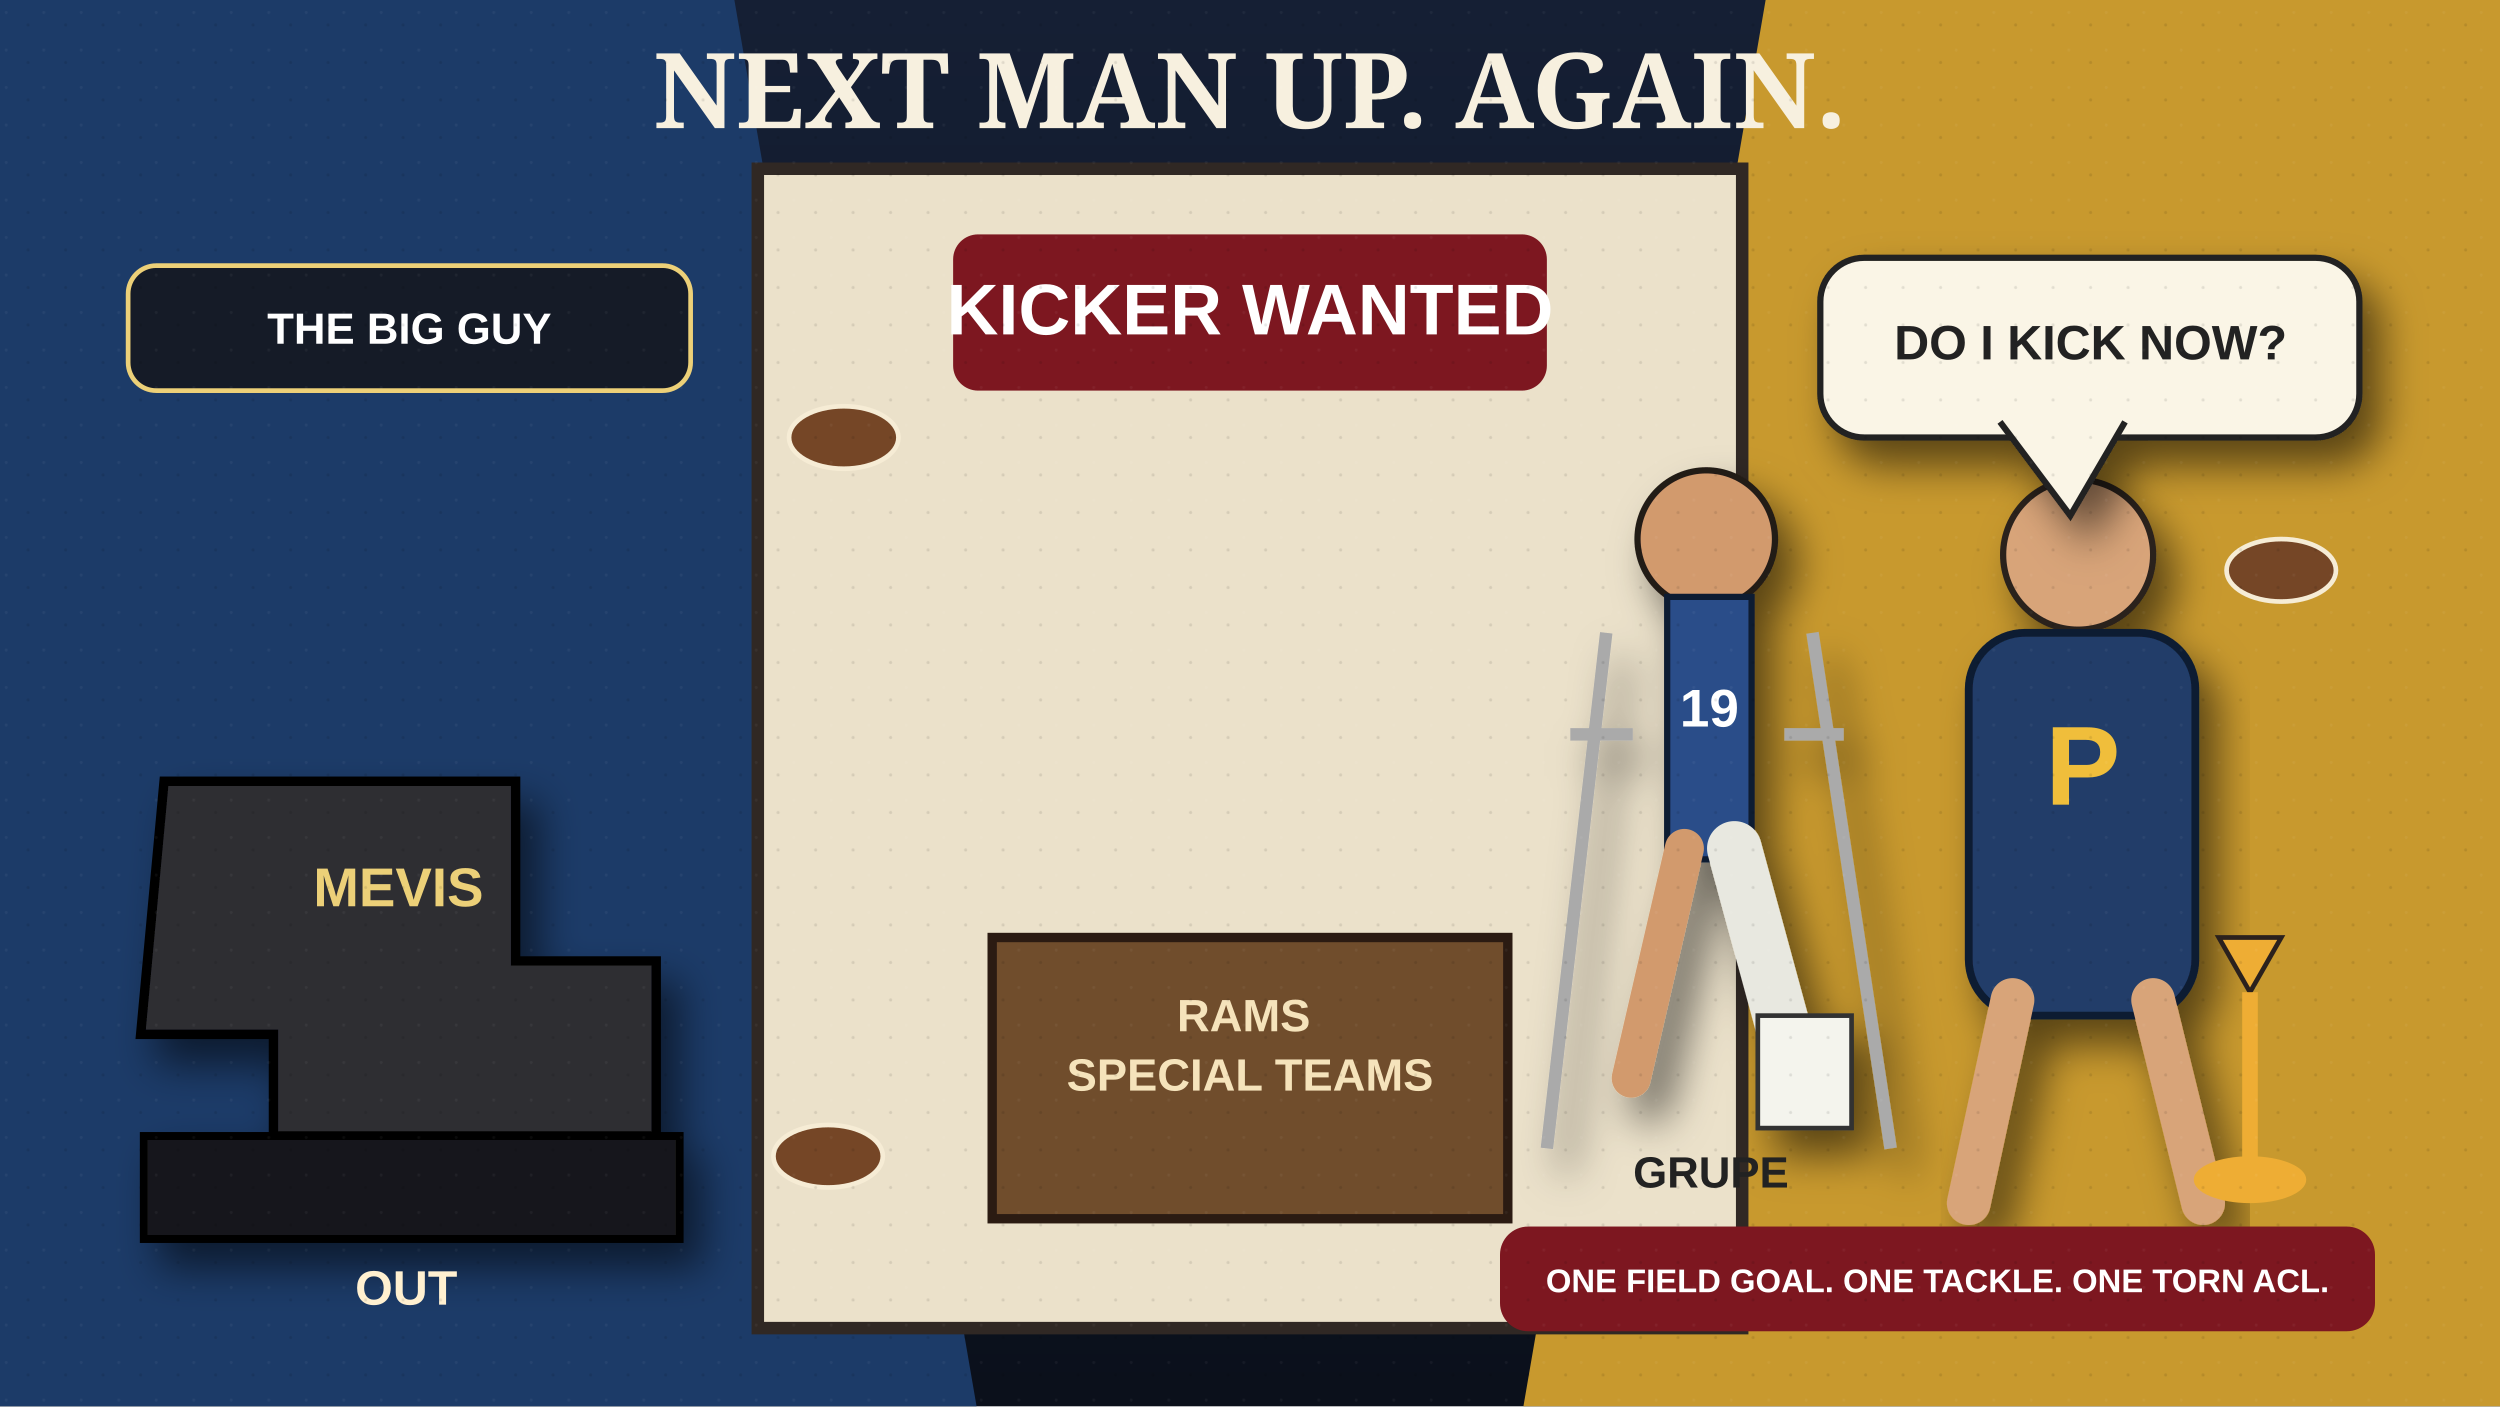
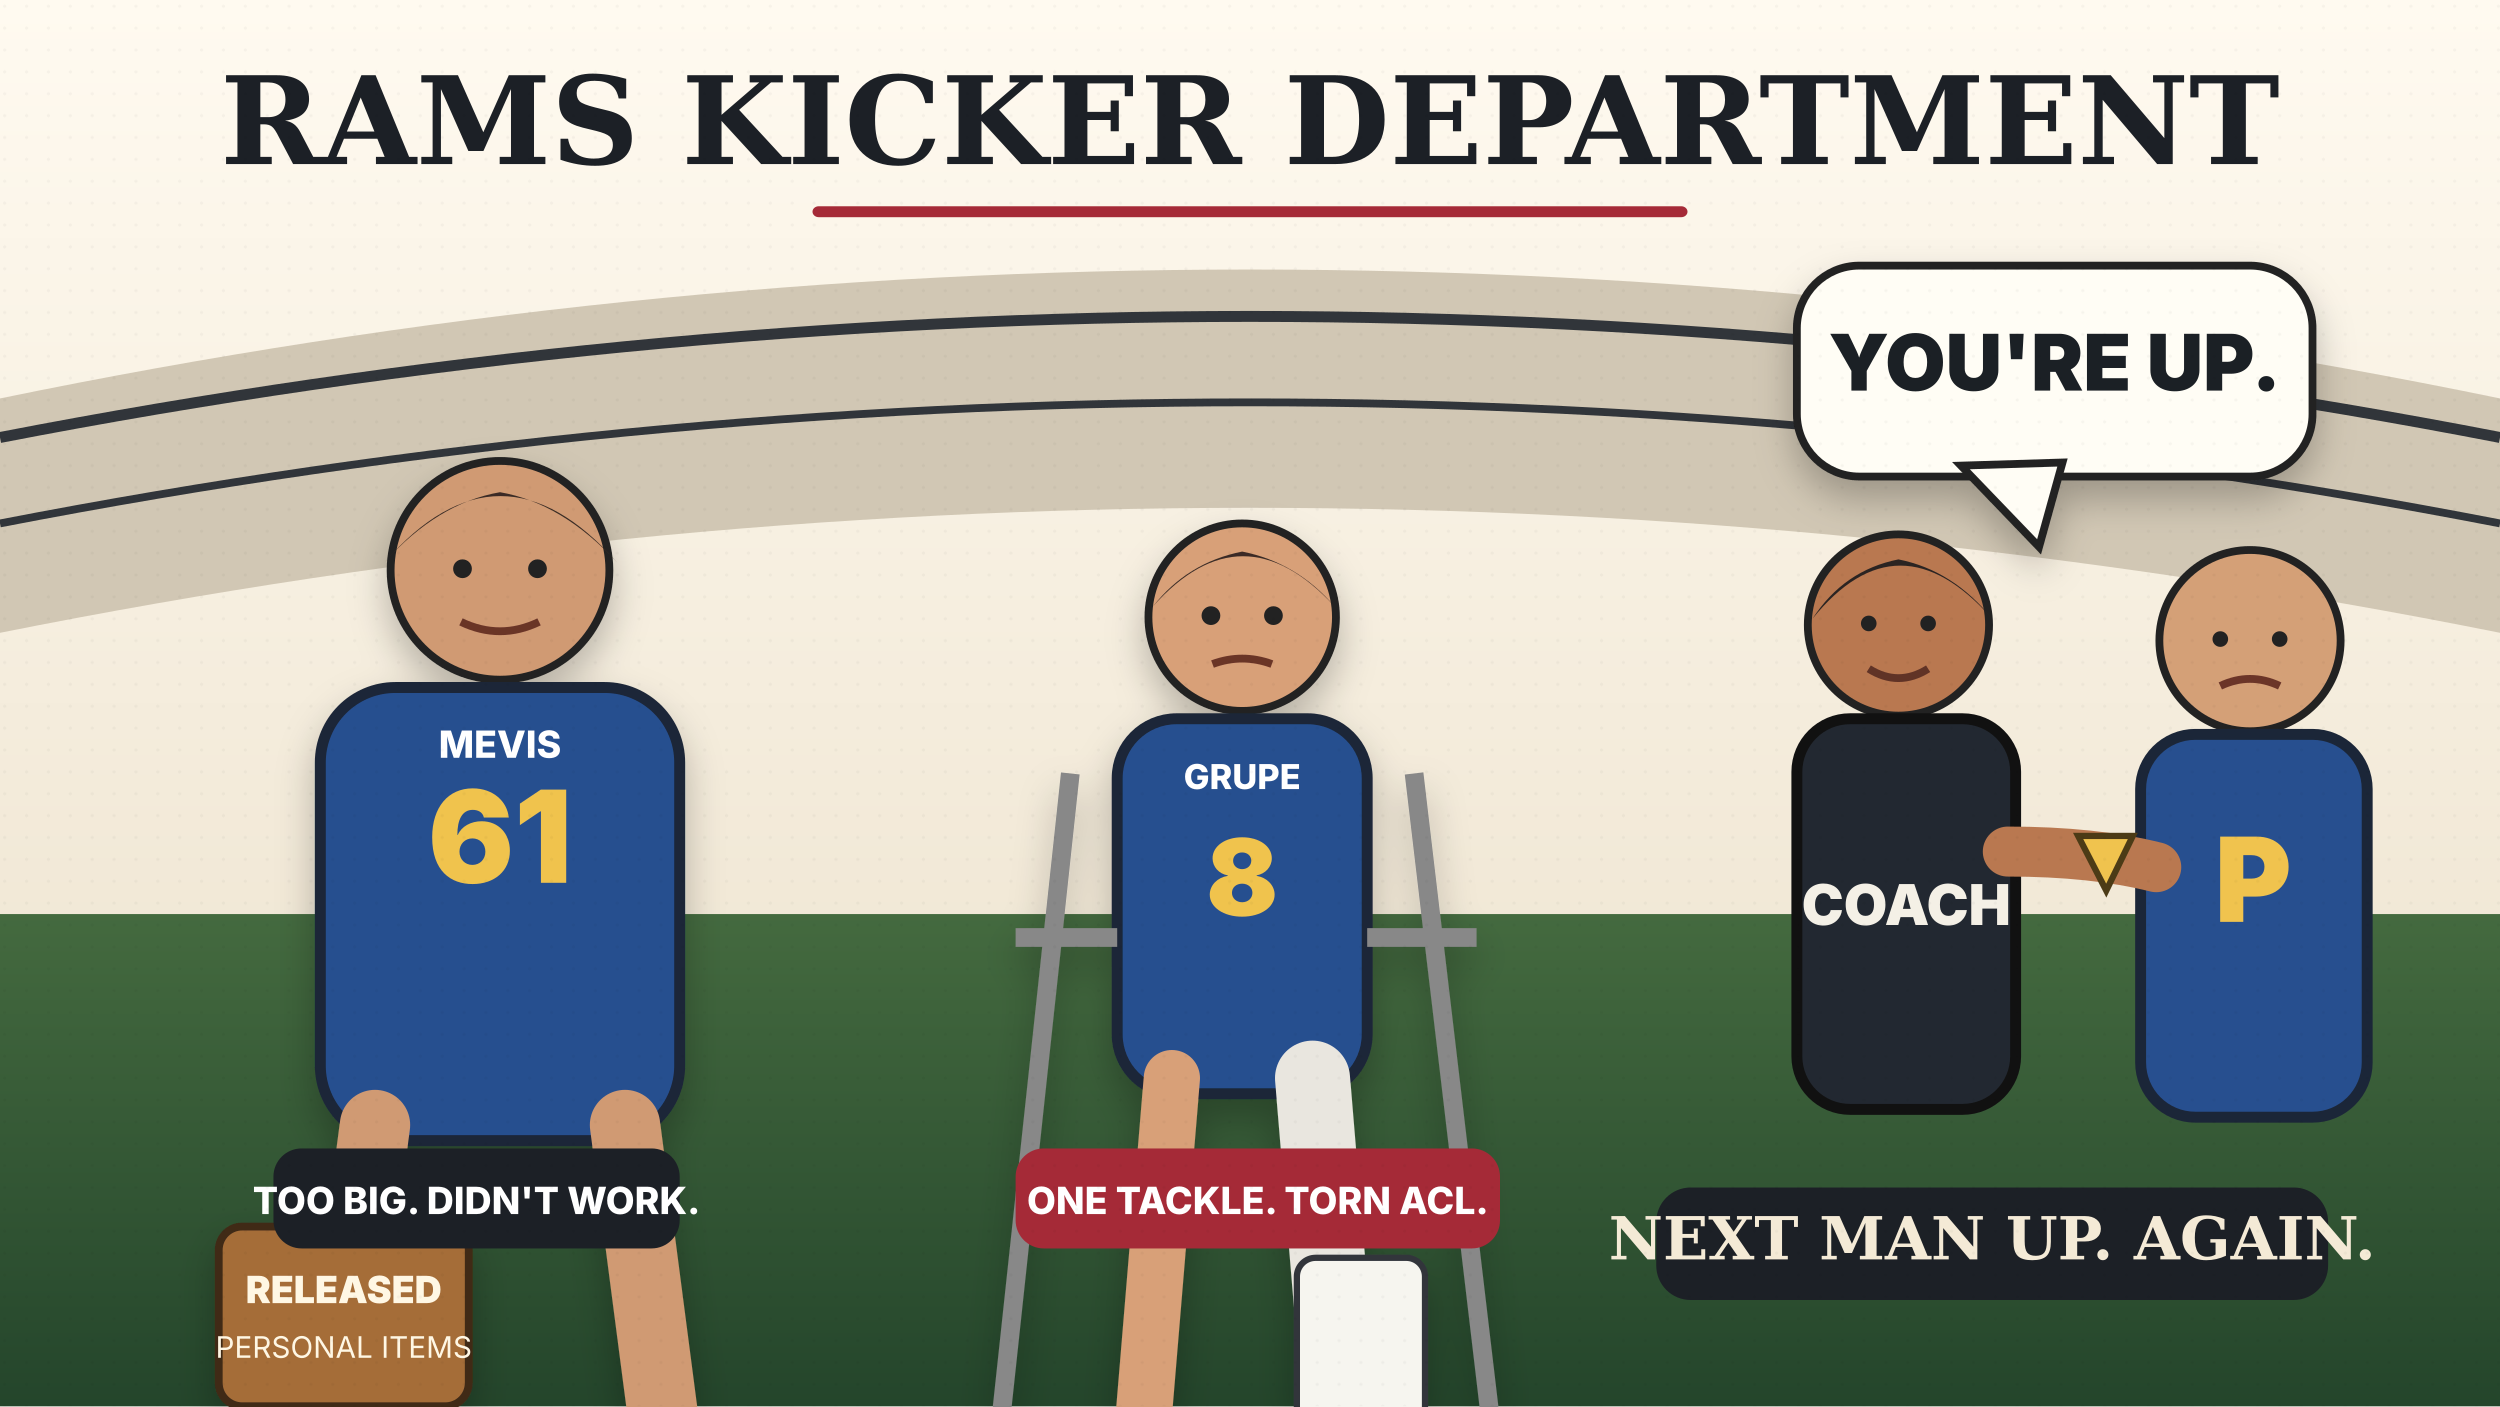
- <svg xmlns="http://www.w3.org/2000/svg" width="1600" height="900" viewBox="0 0 1600 900" role="img" aria-labelledby="title desc">
+ <svg xmlns="http://www.w3.org/2000/svg" width="1600" height="900" viewBox="0 0 1600 900">
  <defs>
-     <linearGradient id="bg" x1="0" y1="0" x2="0" y2="1">
-       <stop offset="0" stop-color="#151f34" />
-       <stop offset="1" stop-color="#0b101b" />
+     <linearGradient id="paper" x1="0" y1="0" x2="0" y2="1">
+       <stop offset="0" stop-color="#fffaf0" />
+       <stop offset="1" stop-color="#eadfc9" />
    </linearGradient>
-     <filter id="shadow" x="-20%" y="-20%" width="140%" height="160%">
-       <feDropShadow dx="12" dy="16" stdDeviation="13" flood-color="#000" flood-opacity=".55" />
+     <linearGradient id="field" x1="0" y1="0" x2="0" y2="1">
+       <stop offset="0" stop-color="#446a3f" />
+       <stop offset="1" stop-color="#24452b" />
+     </linearGradient>
+     <filter id="shadow" x="-30%" y="-30%" width="160%" height="160%">
+       <feDropShadow dx="0" dy="12" stdDeviation="12" flood-color="#000" flood-opacity="0.25" />
    </filter>
-     <pattern id="grain" width="24" height="24" patternUnits="userSpaceOnUse">
-       <circle cx="4" cy="8" r="1" fill="#fff" opacity=".045" />
-       <circle cx="18" cy="16" r="1" fill="#000" opacity=".09" />
+     <pattern id="dots" width="14" height="14" patternUnits="userSpaceOnUse">
+       <circle cx="3" cy="4" r="1" fill="#000" opacity="0.035" />
    </pattern>
  </defs>
-   <rect width="1600" height="900" fill="url(#bg)" />
-   <path d="M0 0h470l155 900H0z" fill="#1c3b68" />
-   <path d="M1130 0h470v900H975z" fill="#c8992e" />
-   <rect x="485" y="108" width="630" height="742" fill="#ebe1ca" stroke="#302824" stroke-width="8" />
-   <text x="800" y="82" text-anchor="middle" fill="#f7f0df" font-family="Georgia,serif" font-size="67" font-weight="700">NEXT MAN UP. AGAIN.</text>
-   <rect x="610" y="150" width="380" height="100" rx="16" fill="#7d1720" />
-   <text x="800" y="214" text-anchor="middle" fill="#fff" font-family="Arial,sans-serif" font-size="46" font-weight="800">KICKER WANTED</text>
+   <rect width="1600" height="900" fill="url(#paper)" />
+   <rect x="0" y="585" width="1600" height="315" fill="url(#field)" />
+   <path d="M0 255 Q800 90 1600 255 L1600 405 Q800 245 0 405 Z" fill="#d1c7b4" />
+   <path d="M0 280 Q800 125 1600 280" stroke="#31353a" stroke-width="7" fill="none" />
+   <path d="M0 335 Q800 180 1600 335" stroke="#31353a" stroke-width="5" fill="none" />
+   <text x="800" y="105" text-anchor="middle" font-family="DejaVu Serif, Georgia, serif" font-size="78" font-weight="700" fill="#1c2026">RAMS KICKER DEPARTMENT</text>
+   <rect x="520" y="132" width="560" height="7" rx="4" fill="#a52a37" />
+   <g transform="translate(130,260)" filter="url(#shadow)">
+     <circle cx="190" cy="105" r="70" fill="#d09a73" stroke="#222" stroke-width="5" />
+     <circle cx="166" cy="104" r="6" fill="#222" />
+     <circle cx="214" cy="104" r="6" fill="#222" />
+     <path d="M165 138 Q190 150 215 138" stroke="#6b3528" stroke-width="5" fill="none" />
+     <path d="M116 100 Q190 15 265 100 Q230 62 190 55 Q150 62 116 100" fill="#3a2c25" />
+     <rect x="75" y="180" width="230" height="290" rx="48" fill="#274f8f" stroke="#1b2638" stroke-width="7" />
+     <text x="190" y="305" text-anchor="middle" font-family="Inter, Arial, sans-serif" font-size="82" font-weight="900" fill="#f0c34e">61</text>
+     <path d="M110 460 L80 690" stroke="#d09a73" stroke-width="45" stroke-linecap="round" />
+     <path d="M270 460 L300 690" stroke="#d09a73" stroke-width="45" stroke-linecap="round" />
+     <rect x="10" y="525" width="160" height="115" rx="15" fill="#a56d38" stroke="#402a18" stroke-width="5" />
+     <text x="90" y="574" text-anchor="middle" font-family="Inter, Arial, sans-serif" font-size="24" font-weight="900" fill="#fff7e4">RELEASED</text>
+     <text x="90" y="609" text-anchor="middle" font-family="Inter, Arial, sans-serif" font-size="19" fill="#fff7e4">PERSONAL ITEMS</text>
+     <text x="190" y="225" text-anchor="middle" font-family="Inter, Arial, sans-serif" font-size="24" font-weight="800" fill="#fff">MEVIS</text>
+   </g>
+   <g transform="translate(610,300)" filter="url(#shadow)">
+     <circle cx="185" cy="95" r="60" fill="#d8a078" stroke="#222" stroke-width="5" />
+     <circle cx="165" cy="94" r="6" fill="#222" />
+     <circle cx="205" cy="94" r="6" fill="#222" />
+     <path d="M166 125 Q185 118 204 125" stroke="#6b3528" stroke-width="5" fill="none" />
+     <path d="M128 88 Q185 24 244 88 Q220 60 185 53 Q150 60 128 88" fill="#3b2c26" />
+     <rect x="105" y="160" width="160" height="240" rx="38" fill="#274f8f" stroke="#1b2638" stroke-width="7" />
+     <text x="185" y="286" text-anchor="middle" font-family="Inter, Arial, sans-serif" font-size="68" font-weight="900" fill="#f0c34e">8</text>
+     <path d="M140 390 L120 630" stroke="#d8a078" stroke-width="36" stroke-linecap="round" />
+     <path d="M230 390 L250 630" stroke="#e9e6df" stroke-width="48" stroke-linecap="round" />
+     <rect x="220" y="505" width="82" height="118" rx="12" fill="#f6f5ef" stroke="#31343b" stroke-width="4" />
+     <line x1="75" y1="195" x2="25" y2="660" stroke="#888" stroke-width="12" />
+     <line x1="295" y1="195" x2="350" y2="660" stroke="#888" stroke-width="12" />
+     <line x1="40" y1="300" x2="105" y2="300" stroke="#888" stroke-width="12" />
+     <line x1="265" y1="300" x2="335" y2="300" stroke="#888" stroke-width="12" />
+     <text x="185" y="205" text-anchor="middle" font-family="Inter, Arial, sans-serif" font-size="22" font-weight="800" fill="#fff">GRUPE</text>
+   </g>
+   <g transform="translate(1110,300)">
+     <circle cx="105" cy="100" r="58" fill="#b97850" stroke="#222" stroke-width="5" />
+     <circle cx="86" cy="99" r="5" fill="#222" />
+     <circle cx="124" cy="99" r="5" fill="#222" />
+     <path d="M86 128 Q105 140 124 128" stroke="#603326" stroke-width="5" fill="none" />
+     <path d="M50 96 Q105 28 165 96 Q140 65 105 58 Q70 65 50 96" fill="#2b2422" />
+     <rect x="40" y="160" width="140" height="250" rx="34" fill="#222831" stroke="#111" stroke-width="7" />
+     <text x="110" y="292" text-anchor="middle" font-family="Inter, Arial, sans-serif" font-size="36" font-weight="900" fill="#f4f0e6">COACH</text>
+     <circle cx="330" cy="110" r="58" fill="#d4a077" stroke="#222" stroke-width="5" />
+     <circle cx="311" cy="109" r="5" fill="#222" />
+     <circle cx="349" cy="109" r="5" fill="#222" />
+     <path d="M311 139 Q330 130 349 139" stroke="#6b3528" stroke-width="5" fill="none" />
+     <rect x="260" y="170" width="145" height="245" rx="35" fill="#274f8f" stroke="#1b2638" stroke-width="7" />
+     <text x="332" y="290" text-anchor="middle" font-family="Inter, Arial, sans-serif" font-size="75" font-weight="900" fill="#f0c34e">P</text>
+     <path d="M175 245 Q230 245 270 255" stroke="#b97850" stroke-width="32" stroke-linecap="round" />
+     <path d="M220 235 L255 235 L238 270 Z" fill="#f0c34e" stroke="#4c3b16" stroke-width="4" />
+   </g>
  <g filter="url(#shadow)">
-     <path d="M105 500h225v115h90v112H175v-65H90z" fill="#2d2d33" stroke="#000" stroke-width="6" />
-     <rect x="92" y="727" width="343" height="66" fill="#19191d" stroke="#000" stroke-width="5" />
+     <rect x="1150" y="170" width="330" height="135" rx="40" fill="#fffdf5" stroke="#242424" stroke-width="5" />
+     <polygon points="1255,298 1305,350 1320,296" fill="#fffdf5" stroke="#242424" stroke-width="5" />
  </g>
-   <text x="255" y="580" text-anchor="middle" fill="#ecd078" font-family="Arial,sans-serif" font-size="35" font-weight="800">MEVIS</text>
-   <text x="260" y="835" text-anchor="middle" fill="#fff0d0" font-family="Arial,sans-serif" font-size="31" font-weight="800">OUT</text>
-   <rect x="82" y="170" width="360" height="80" rx="18" fill="#151b27" stroke="#ecd078" stroke-width="3" />
-   <text x="262" y="220" text-anchor="middle" fill="#fff" font-family="Arial,sans-serif" font-size="28" font-weight="800">THE BIG GUY</text>
-   <g filter="url(#shadow)">
-     <circle cx="1092" cy="345" r="44" fill="#d29a6d" stroke="#241a18" stroke-width="4" />
-     <rect x="1067" y="382" width="54" height="168" fill="#294e89" stroke="#101b33" stroke-width="4" />
-     <text x="1094" y="465" text-anchor="middle" fill="#fff" font-family="Arial,sans-serif" font-size="34" font-weight="800">19</text>
-     <line x1="1078" y1="543" x2="1044" y2="690" stroke="#d29a6d" stroke-width="25" stroke-linecap="round" />
-     <line x1="1110" y1="543" x2="1150" y2="690" stroke="#e8e8e0" stroke-width="35" stroke-linecap="round" />
-     <rect x="1125" y="650" width="60" height="72" fill="#f4f4ed" stroke="#333" stroke-width="3" />
-     <line x1="1028" y1="405" x2="990" y2="735" stroke="#aaa" stroke-width="8" />
-     <line x1="1160" y1="405" x2="1210" y2="735" stroke="#aaa" stroke-width="8" />
-     <line x1="1005" y1="470" x2="1045" y2="470" stroke="#aaa" stroke-width="8" />
-     <line x1="1142" y1="470" x2="1180" y2="470" stroke="#aaa" stroke-width="8" />
-   </g>
-   <text x="1095" y="760" text-anchor="middle" fill="#222" font-family="Arial,sans-serif" font-size="28" font-weight="800">GRUPE</text>
-   <g filter="url(#shadow)">
-     <circle cx="1330" cy="355" r="48" fill="#d8a479" stroke="#2b211d" stroke-width="4" />
-     <rect x="1260" y="405" width="145" height="245" rx="36" fill="#203e69" stroke="#101b32" stroke-width="5" />
-     <text x="1333" y="515" text-anchor="middle" fill="#f0be3a" font-family="Arial,sans-serif" font-size="72" font-weight="800">P</text>
-     <line x1="1288" y1="640" x2="1260" y2="770" stroke="#d8a479" stroke-width="28" stroke-linecap="round" />
-     <line x1="1378" y1="640" x2="1410" y2="770" stroke="#d8a479" stroke-width="28" stroke-linecap="round" />
-   </g>
-   <path d="M1420 600h40l-20 35z" fill="#eead34" stroke="#2b211d" stroke-width="3" />
-   <line x1="1440" y1="635" x2="1440" y2="750" stroke="#eead34" stroke-width="10" />
-   <ellipse cx="1440" cy="755" rx="36" ry="15" fill="#eead34" />
-   <g filter="url(#shadow)">
-     <rect x="1165" y="165" width="345" height="115" rx="28" fill="#faf5e6" stroke="#222" stroke-width="4" />
-     <path d="M1280 270l45 60 35-60" fill="#faf5e6" stroke="#222" stroke-width="4" />
-   </g>
-   <text x="1338" y="230" text-anchor="middle" fill="#222" font-family="Arial,sans-serif" font-size="31" font-weight="800">DO I KICK NOW?</text>
-   <rect x="635" y="600" width="330" height="180" fill="#704d2c" stroke="#2b1b12" stroke-width="6" />
-   <text x="800" y="660" text-anchor="middle" fill="#f5e3bb" font-family="Arial,sans-serif" font-size="29" font-weight="800">
-     <tspan x="800" dy="0">RAMS</tspan>
-     <tspan x="800" dy="38">SPECIAL TEAMS</tspan>
-   </text>
-   <rect x="960" y="785" width="560" height="67" rx="18" fill="#7d1720" />
-   <text x="1240" y="827" text-anchor="middle" fill="#fff" font-family="Arial,sans-serif" font-size="21" font-weight="800">ONE FIELD GOAL. ONE TACKLE. ONE TORN ACL.</text>
-   <g fill="#754626" stroke="#f6ecd5" stroke-width="3">
-     <ellipse cx="530" cy="740" rx="35" ry="20" />
-     <ellipse cx="540" cy="280" rx="35" ry="20" />
-     <ellipse cx="1460" cy="365" rx="35" ry="20" />
-   </g>
-   <rect width="1600" height="900" fill="url(#grain)" />
+   <text x="1315" y="250" text-anchor="middle" font-family="Inter, Arial, sans-serif" font-size="50" font-weight="900" fill="#1b2025">YOU'RE UP.</text>
+   <rect x="175" y="735" width="260" height="64" rx="18" fill="#1c2026" />
+   <text x="305" y="777" text-anchor="middle" font-family="Inter, Arial, sans-serif" font-size="24" font-weight="800" fill="#fff">TOO BIG. DIDN'T WORK.</text>
+   <rect x="650" y="735" width="310" height="64" rx="18" fill="#a52a37" />
+   <text x="805" y="777" text-anchor="middle" font-family="Inter, Arial, sans-serif" font-size="24" font-weight="800" fill="#fff">ONE TACKLE. TORN ACL.</text>
+   <rect x="1060" y="760" width="430" height="72" rx="22" fill="#1c2026" />
+   <text x="1275" y="806" text-anchor="middle" font-family="DejaVu Serif, Georgia, serif" font-size="38" font-weight="700" fill="#f4ead6">NEXT MAN UP. AGAIN.</text>
+   <rect width="1600" height="900" fill="url(#dots)" />
</svg>
